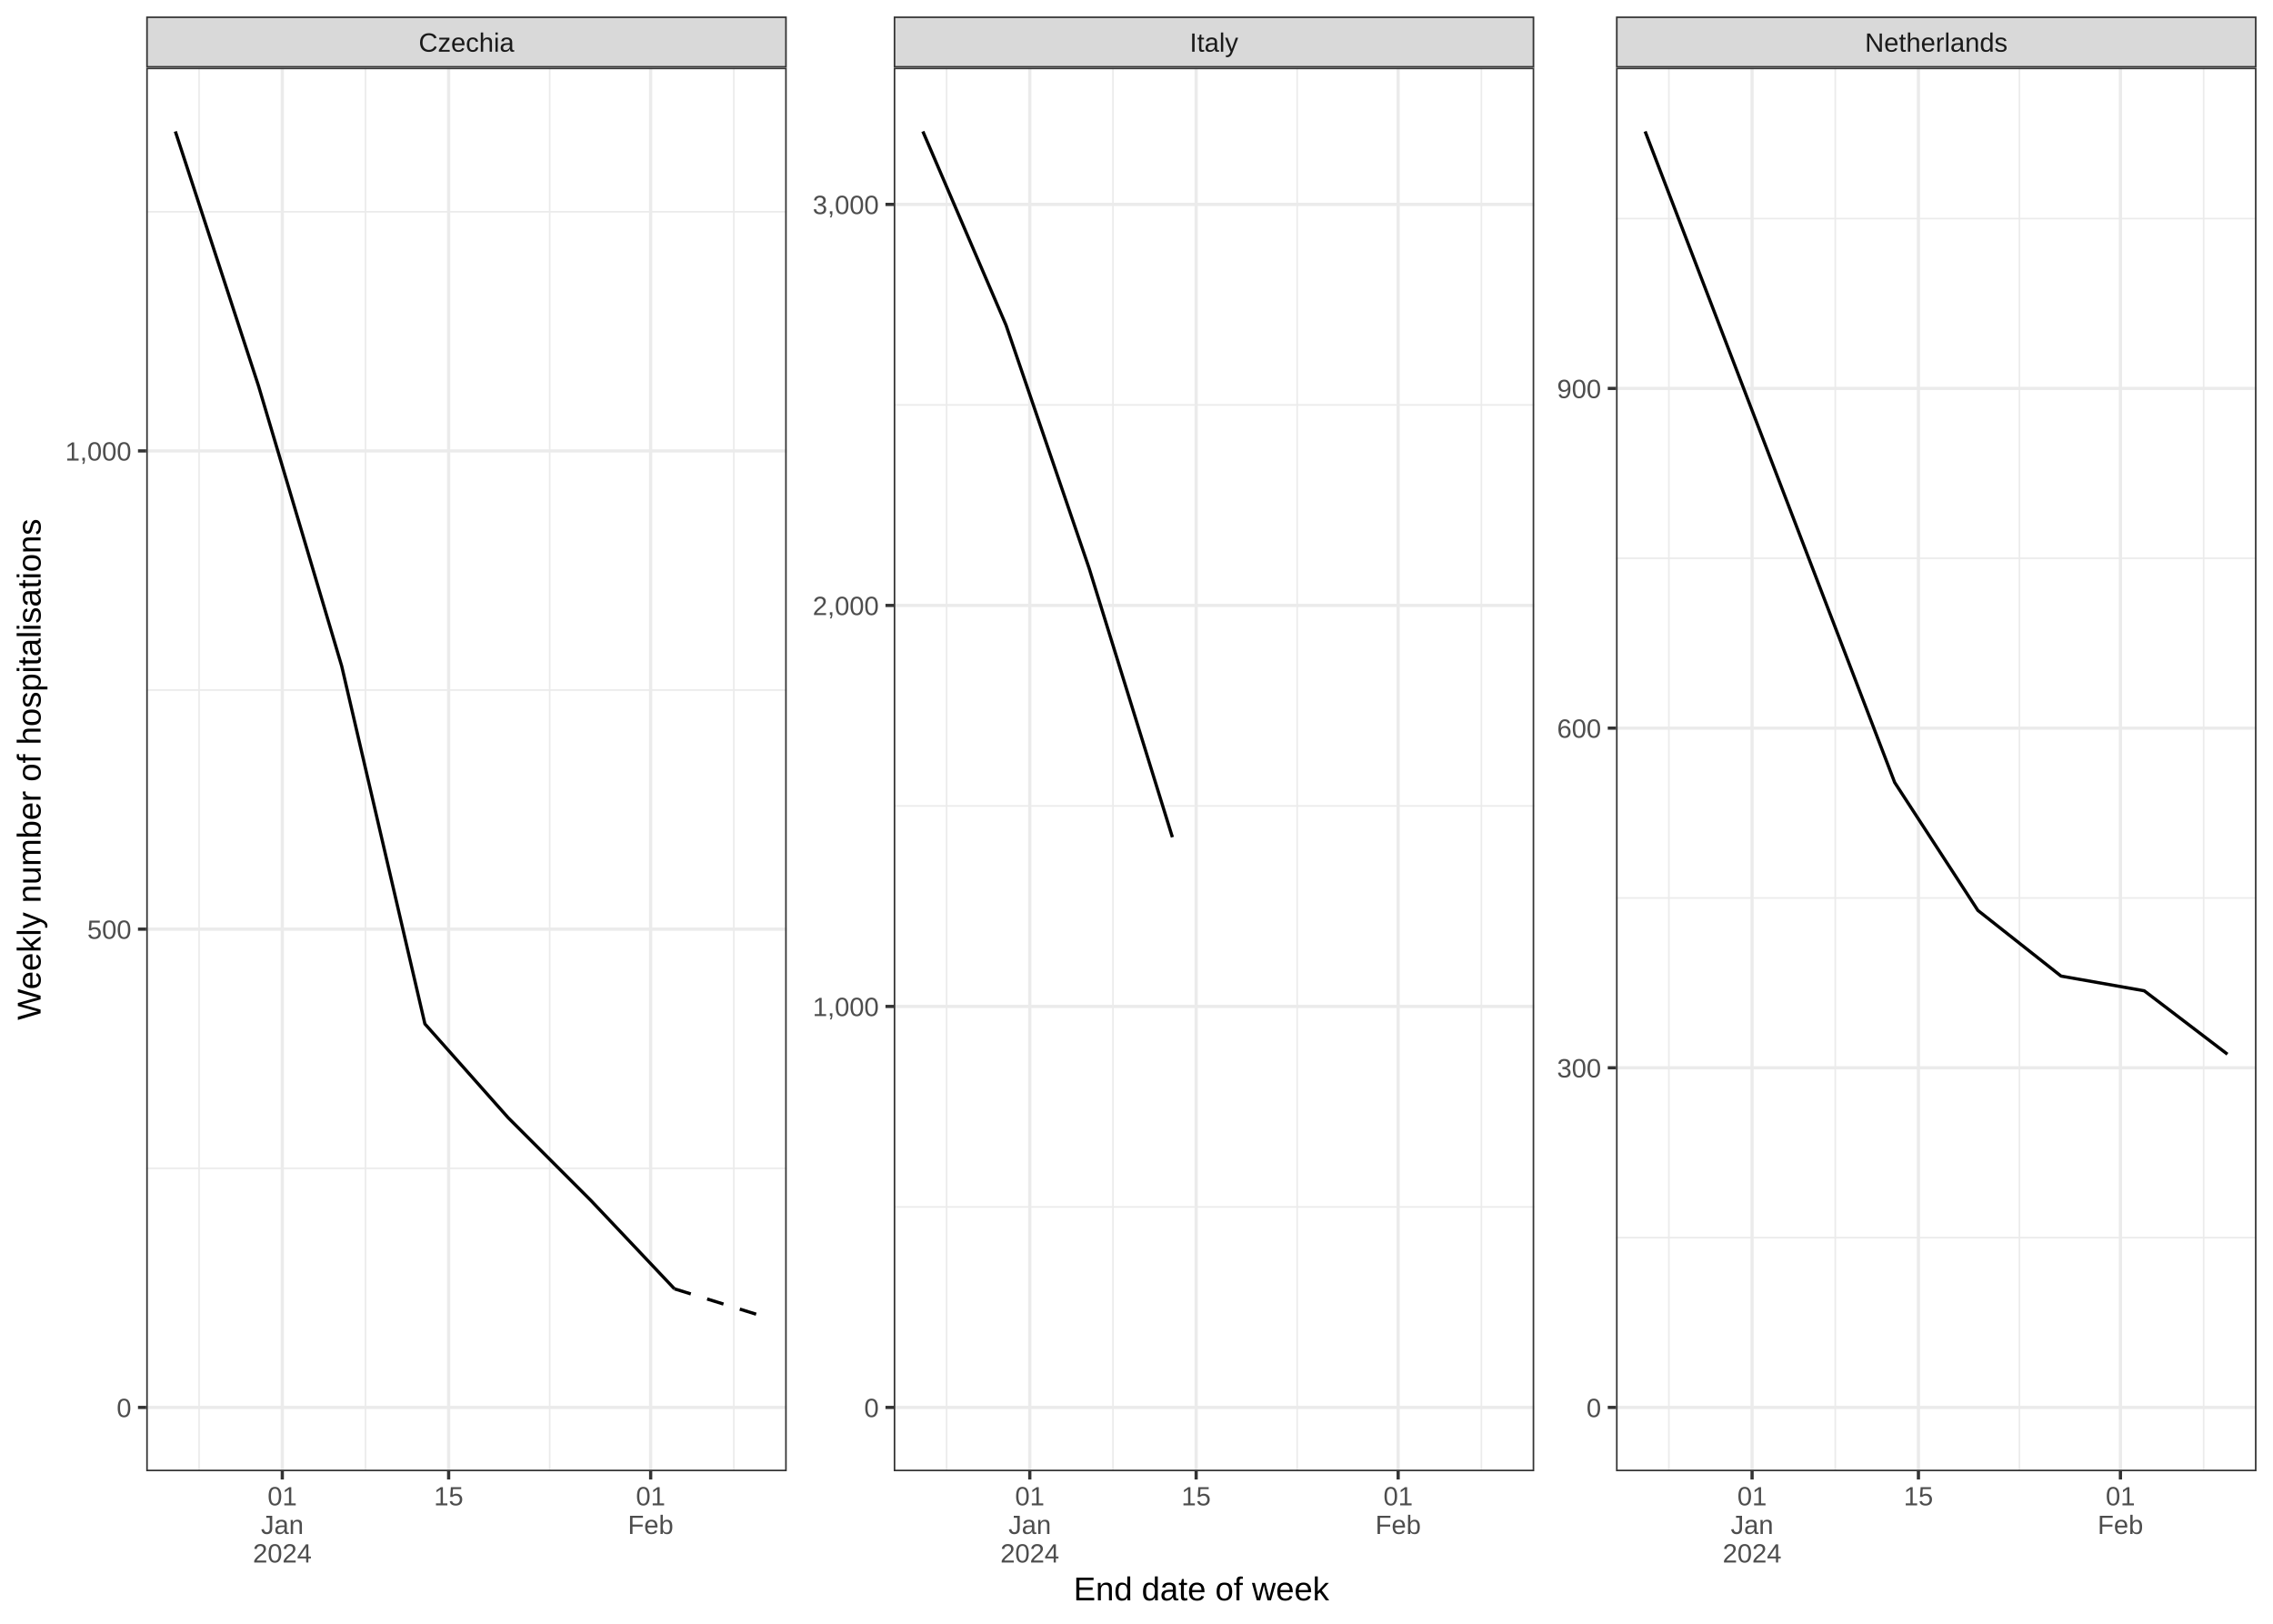
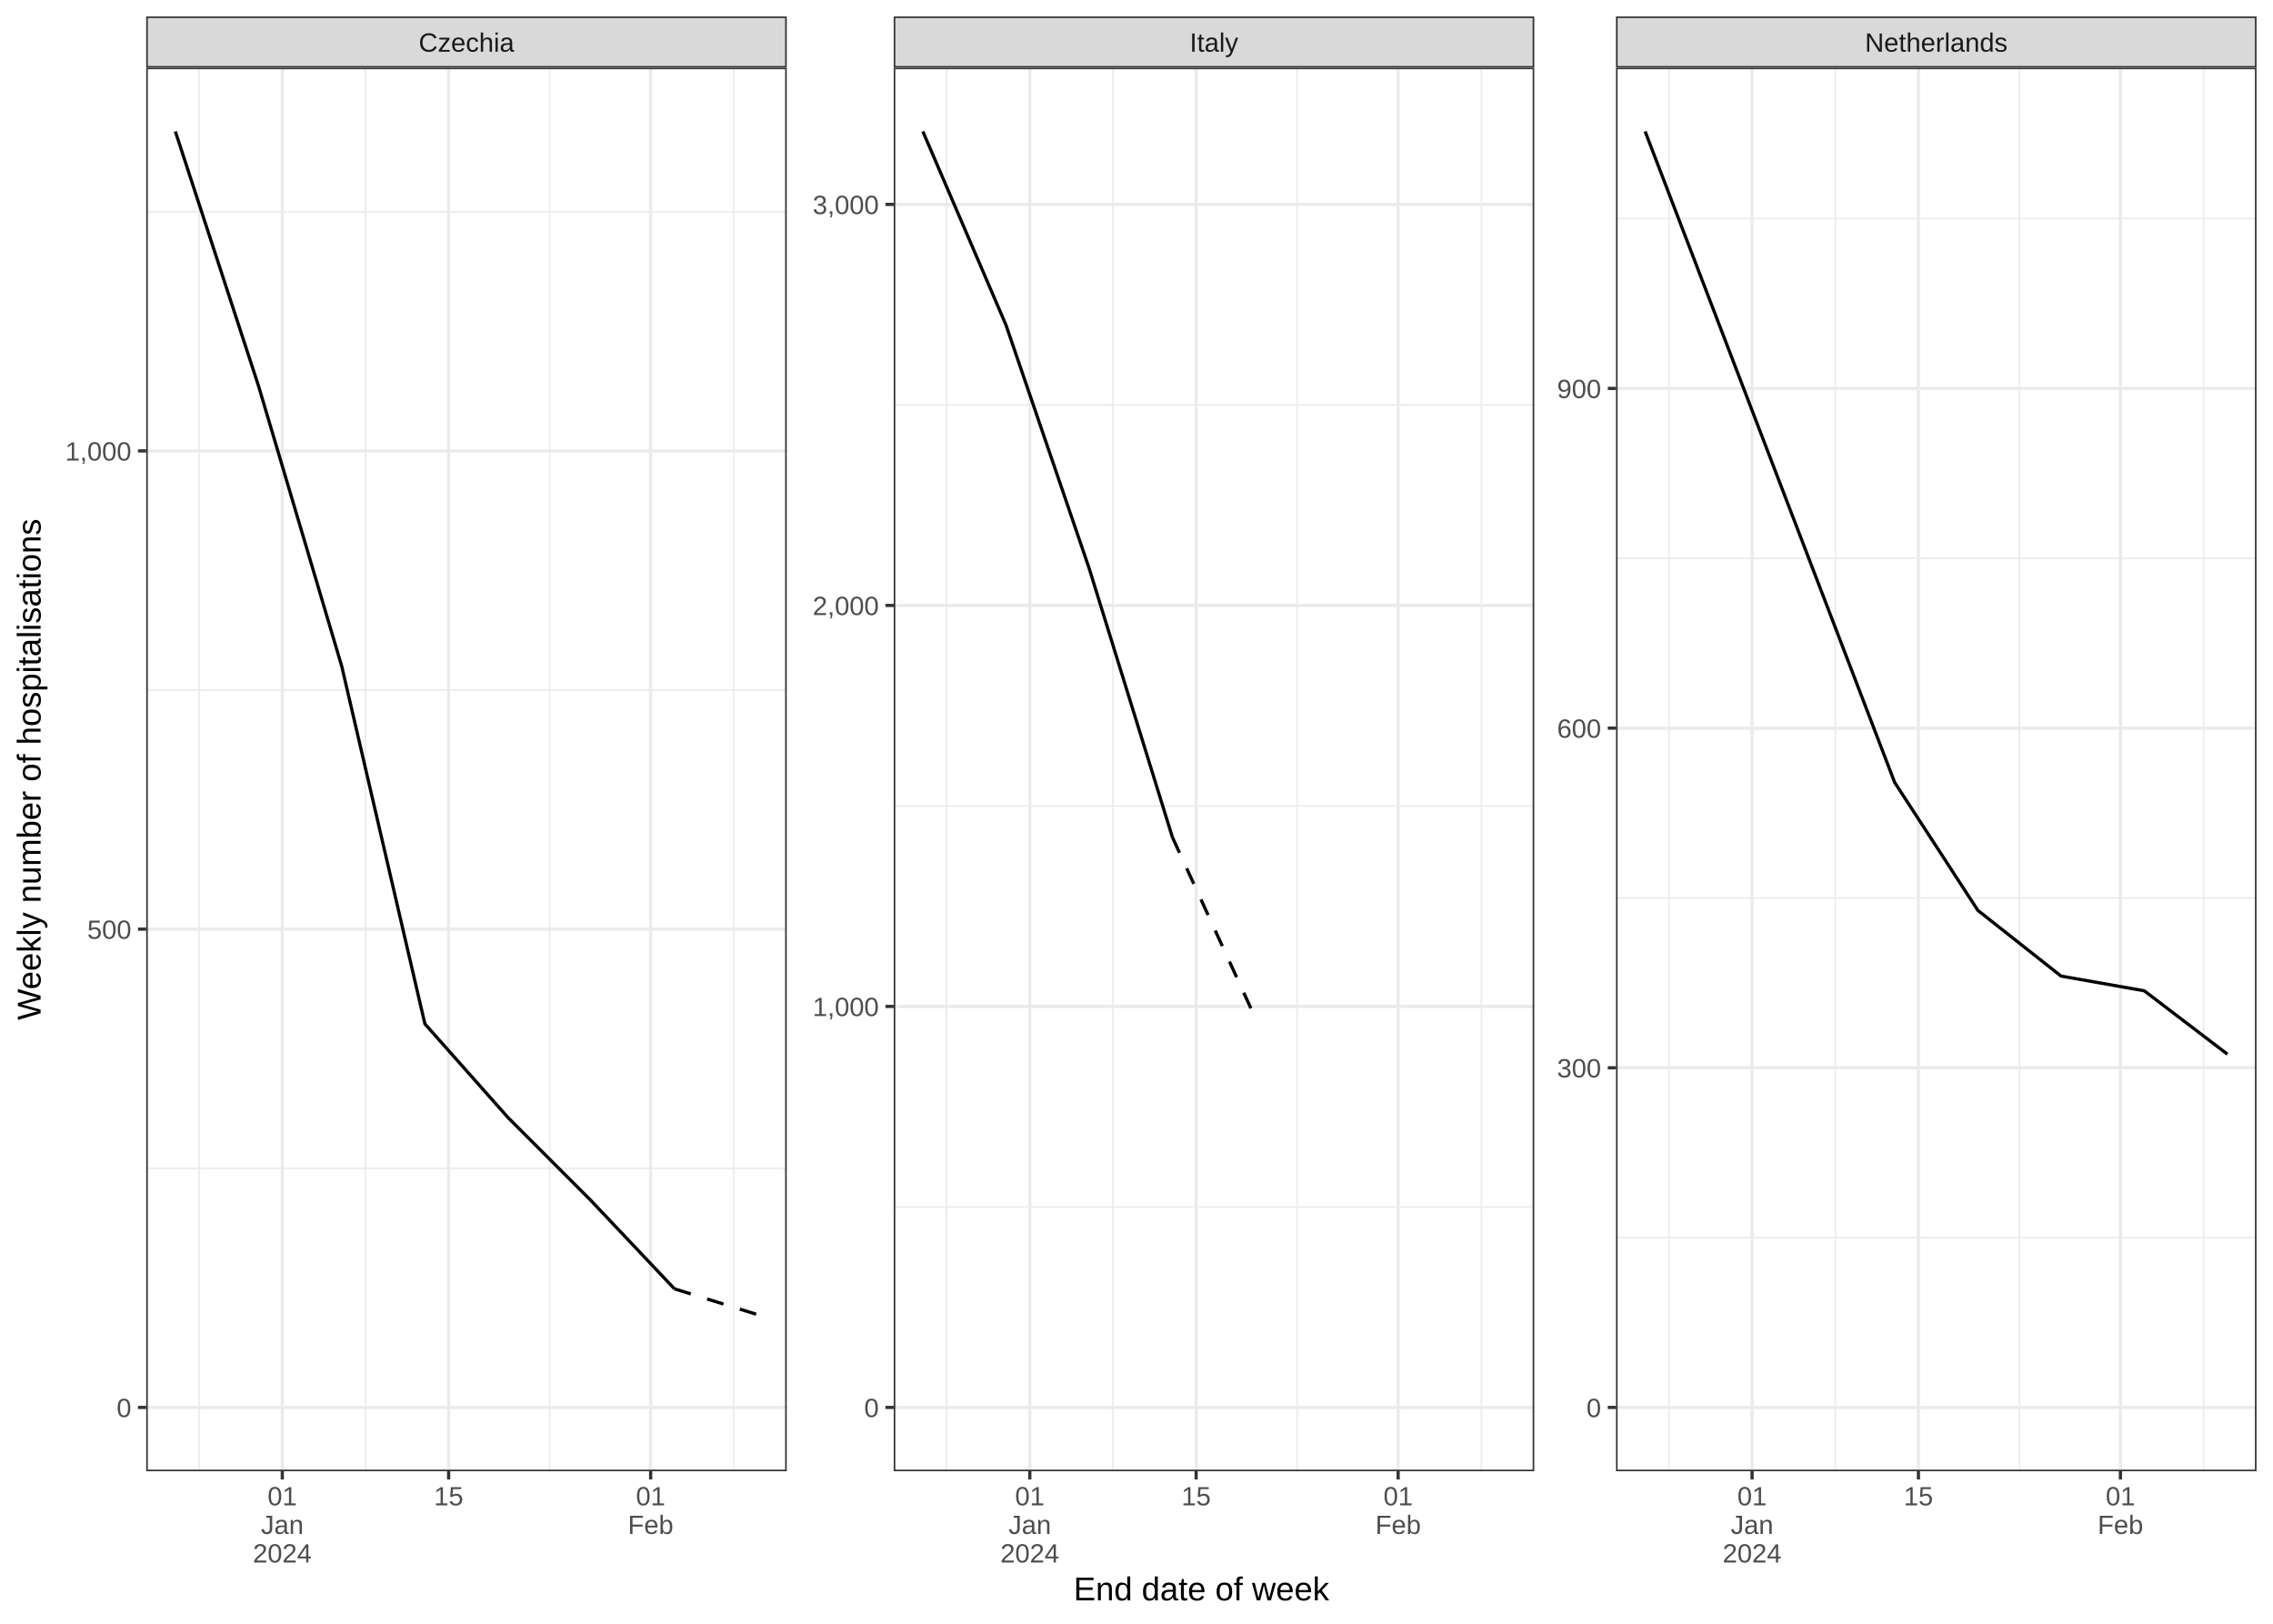
<svg xmlns="http://www.w3.org/2000/svg" class="svglite" width="756.00pt" height="540.00pt" viewBox="0 0 756.00 540.00">
  <defs>
    <style type="text/css">
    .svglite line, .svglite polyline, .svglite polygon, .svglite path, .svglite rect, .svglite circle {
      fill: none;
      stroke: #000000;
      stroke-linecap: round;
      stroke-linejoin: round;
      stroke-miterlimit: 10.00;
    }
    .svglite text {
      white-space: pre;
    }
  </style>
  </defs>
  <rect width="100%" height="100%" style="stroke: none; fill: #FFFFFF;" />
  <defs>
    <clipPath id="cpMC4wMHw3NTYuMDB8MC4wMHw1NDAuMDA=">
      <rect x="0.00" y="0.00" width="756.00" height="540.00" />
    </clipPath>
  </defs>
  <g clip-path="url(#cpMC4wMHw3NTYuMDB8MC4wMHw1NDAuMDA=)">
    <rect x="0.00" y="0.00" width="756.00" height="540.00" style="stroke-width: 1.07; stroke: #FFFFFF; fill: #FFFFFF;" />
  </g>
  <defs>
    <clipPath id="cpNDguNjN8MjYxLjY3fDIyLjQ5fDQ4OS4yOQ==">
      <rect x="48.63" y="22.49" width="213.04" height="466.80" />
    </clipPath>
  </defs>
  <g clip-path="url(#cpNDguNjN8MjYxLjY3fDIyLjQ5fDQ4OS4yOQ==)">
    <rect x="48.63" y="22.49" width="213.04" height="466.80" style="stroke-width: 1.07; stroke: none; fill: #FFFFFF;" />
    <polyline points="48.63,388.54 261.67,388.54 " style="stroke-width: 0.53; stroke: #EBEBEB; stroke-linecap: butt;" />
    <polyline points="48.63,229.49 261.67,229.49 " style="stroke-width: 0.53; stroke: #EBEBEB; stroke-linecap: butt;" />
    <polyline points="48.63,70.43 261.67,70.43 " style="stroke-width: 0.53; stroke: #EBEBEB; stroke-linecap: butt;" />
    <polyline points="66.22,489.29 66.22,22.49 " style="stroke-width: 0.53; stroke: #EBEBEB; stroke-linecap: butt;" />
    <polyline points="121.56,489.29 121.56,22.49 " style="stroke-width: 0.53; stroke: #EBEBEB; stroke-linecap: butt;" />
    <polyline points="182.82,489.29 182.82,22.49 " style="stroke-width: 0.53; stroke: #EBEBEB; stroke-linecap: butt;" />
    <polyline points="244.08,489.29 244.08,22.49 " style="stroke-width: 0.53; stroke: #EBEBEB; stroke-linecap: butt;" />
    <polyline points="48.63,468.07 261.67,468.07 " style="stroke-width: 1.07; stroke: #EBEBEB; stroke-linecap: butt;" />
    <polyline points="48.63,309.01 261.67,309.01 " style="stroke-width: 1.07; stroke: #EBEBEB; stroke-linecap: butt;" />
    <polyline points="48.63,149.96 261.67,149.96 " style="stroke-width: 1.07; stroke: #EBEBEB; stroke-linecap: butt;" />
    <polyline points="93.89,489.29 93.89,22.49 " style="stroke-width: 1.07; stroke: #EBEBEB; stroke-linecap: butt;" />
    <polyline points="149.22,489.29 149.22,22.49 " style="stroke-width: 1.07; stroke: #EBEBEB; stroke-linecap: butt;" />
    <polyline points="216.41,489.29 216.41,22.49 " style="stroke-width: 1.07; stroke: #EBEBEB; stroke-linecap: butt;" />
    <polyline points="58.32,43.71 85.98,128.33 113.65,221.53 141.32,340.51 168.98,371.68 196.65,399.36 224.32,428.62 " style="stroke-width: 1.07; stroke-linecap: butt;" />
    <polyline points="224.32,428.62 251.99,437.21 " style="stroke-width: 1.07; stroke-dasharray: 5.69,5.69; stroke-linecap: butt;" />
    <rect x="48.63" y="22.49" width="213.04" height="466.80" style="stroke-width: 1.07; stroke: #333333;" />
  </g>
  <g clip-path="url(#cpMC4wMHw3NTYuMDB8MC4wMHw1NDAuMDA=)">
</g>
  <defs>
    <clipPath id="cpMjk3LjI1fDUxMC4yOXwyMi40OXw0ODkuMjk=">
      <rect x="297.25" y="22.49" width="213.04" height="466.80" />
    </clipPath>
  </defs>
  <g clip-path="url(#cpMjk3LjI1fDUxMC4yOXwyMi40OXw0ODkuMjk=)">
    <rect x="297.25" y="22.49" width="213.04" height="466.80" style="stroke-width: 1.07; stroke: none; fill: #FFFFFF;" />
    <polyline points="297.25,401.39 510.29,401.39 " style="stroke-width: 0.53; stroke: #EBEBEB; stroke-linecap: butt;" />
    <polyline points="297.25,268.02 510.29,268.02 " style="stroke-width: 0.53; stroke: #EBEBEB; stroke-linecap: butt;" />
    <polyline points="297.25,134.66 510.29,134.66 " style="stroke-width: 0.53; stroke: #EBEBEB; stroke-linecap: butt;" />
    <polyline points="314.84,489.29 314.84,22.49 " style="stroke-width: 0.53; stroke: #EBEBEB; stroke-linecap: butt;" />
    <polyline points="370.17,489.29 370.17,22.49 " style="stroke-width: 0.53; stroke: #EBEBEB; stroke-linecap: butt;" />
    <polyline points="431.44,489.29 431.44,22.49 " style="stroke-width: 0.53; stroke: #EBEBEB; stroke-linecap: butt;" />
    <polyline points="492.70,489.29 492.70,22.49 " style="stroke-width: 0.53; stroke: #EBEBEB; stroke-linecap: butt;" />
    <polyline points="297.25,468.07 510.29,468.07 " style="stroke-width: 1.07; stroke: #EBEBEB; stroke-linecap: butt;" />
    <polyline points="297.25,334.71 510.29,334.71 " style="stroke-width: 1.07; stroke: #EBEBEB; stroke-linecap: butt;" />
    <polyline points="297.25,201.34 510.29,201.34 " style="stroke-width: 1.07; stroke: #EBEBEB; stroke-linecap: butt;" />
    <polyline points="297.25,67.98 510.29,67.98 " style="stroke-width: 1.07; stroke: #EBEBEB; stroke-linecap: butt;" />
    <polyline points="342.51,489.29 342.51,22.49 " style="stroke-width: 1.07; stroke: #EBEBEB; stroke-linecap: butt;" />
    <polyline points="397.84,489.29 397.84,22.49 " style="stroke-width: 1.07; stroke: #EBEBEB; stroke-linecap: butt;" />
    <polyline points="465.03,489.29 465.03,22.49 " style="stroke-width: 1.07; stroke: #EBEBEB; stroke-linecap: butt;" />
    <polyline points="306.94,43.71 334.60,108.12 362.27,189.07 389.94,278.43 " style="stroke-width: 1.07; stroke-linecap: butt;" />
+     <polyline points="389.94,278.43 417.60,338.71 " style="stroke-width: 1.07; stroke-dasharray: 5.69,5.69; stroke-linecap: butt;" />
    <rect x="297.25" y="22.49" width="213.04" height="466.80" style="stroke-width: 1.07; stroke: #333333;" />
  </g>
  <g clip-path="url(#cpMC4wMHw3NTYuMDB8MC4wMHw1NDAuMDA=)">
</g>
  <defs>
    <clipPath id="cpNTM3LjQ4fDc1MC41MnwyMi40OXw0ODkuMjk=">
      <rect x="537.48" y="22.49" width="213.04" height="466.80" />
    </clipPath>
  </defs>
  <g clip-path="url(#cpNTM3LjQ4fDc1MC41MnwyMi40OXw0ODkuMjk=)">
    <rect x="537.48" y="22.49" width="213.04" height="466.80" style="stroke-width: 1.07; stroke: none; fill: #FFFFFF;" />
    <polyline points="537.48,411.59 750.52,411.59 " style="stroke-width: 0.53; stroke: #EBEBEB; stroke-linecap: butt;" />
    <polyline points="537.48,298.63 750.52,298.63 " style="stroke-width: 0.53; stroke: #EBEBEB; stroke-linecap: butt;" />
    <polyline points="537.48,185.66 750.52,185.66 " style="stroke-width: 0.53; stroke: #EBEBEB; stroke-linecap: butt;" />
    <polyline points="537.48,72.70 750.52,72.70 " style="stroke-width: 0.53; stroke: #EBEBEB; stroke-linecap: butt;" />
    <polyline points="555.07,489.29 555.07,22.49 " style="stroke-width: 0.53; stroke: #EBEBEB; stroke-linecap: butt;" />
    <polyline points="610.41,489.29 610.41,22.49 " style="stroke-width: 0.53; stroke: #EBEBEB; stroke-linecap: butt;" />
    <polyline points="671.67,489.29 671.67,22.49 " style="stroke-width: 0.53; stroke: #EBEBEB; stroke-linecap: butt;" />
    <polyline points="732.93,489.29 732.93,22.49 " style="stroke-width: 0.53; stroke: #EBEBEB; stroke-linecap: butt;" />
    <polyline points="537.48,468.07 750.52,468.07 " style="stroke-width: 1.07; stroke: #EBEBEB; stroke-linecap: butt;" />
    <polyline points="537.48,355.11 750.52,355.11 " style="stroke-width: 1.07; stroke: #EBEBEB; stroke-linecap: butt;" />
    <polyline points="537.48,242.15 750.52,242.15 " style="stroke-width: 1.07; stroke: #EBEBEB; stroke-linecap: butt;" />
    <polyline points="537.48,129.18 750.52,129.18 " style="stroke-width: 1.07; stroke: #EBEBEB; stroke-linecap: butt;" />
    <polyline points="582.74,489.29 582.74,22.49 " style="stroke-width: 1.07; stroke: #EBEBEB; stroke-linecap: butt;" />
    <polyline points="638.07,489.29 638.07,22.49 " style="stroke-width: 1.07; stroke: #EBEBEB; stroke-linecap: butt;" />
    <polyline points="705.26,489.29 705.26,22.49 " style="stroke-width: 1.07; stroke: #EBEBEB; stroke-linecap: butt;" />
    <polyline points="547.17,43.71 630.17,260.22 657.84,302.77 685.50,324.61 713.17,329.50 740.84,350.59 " style="stroke-width: 1.07; stroke-linecap: butt;" />
    <rect x="537.48" y="22.49" width="213.04" height="466.80" style="stroke-width: 1.07; stroke: #333333;" />
  </g>
  <g clip-path="url(#cpMC4wMHw3NTYuMDB8MC4wMHw1NDAuMDA=)">
</g>
  <defs>
    <clipPath id="cpNDguNjN8MjYxLjY3fDUuNDh8MjIuNDk=">
      <rect x="48.63" y="5.48" width="213.04" height="17.01" />
    </clipPath>
  </defs>
  <g clip-path="url(#cpNDguNjN8MjYxLjY3fDUuNDh8MjIuNDk=)">
    <rect x="48.63" y="5.48" width="213.04" height="17.01" style="stroke-width: 1.07; stroke: #333333; fill: #D9D9D9;" />
    <text x="155.15" y="17.19" text-anchor="middle" style="font-size: 8.80px;fill: #1A1A1A; font-family: &quot;Liberation Sans&quot;;" textLength="34.42px" lengthAdjust="spacingAndGlyphs">Czechia</text>
  </g>
  <g clip-path="url(#cpMC4wMHw3NTYuMDB8MC4wMHw1NDAuMDA=)">
</g>
  <defs>
    <clipPath id="cpMjk3LjI1fDUxMC4yOXw1LjQ4fDIyLjQ5">
      <rect x="297.25" y="5.48" width="213.04" height="17.01" />
    </clipPath>
  </defs>
  <g clip-path="url(#cpMjk3LjI1fDUxMC4yOXw1LjQ4fDIyLjQ5)">
    <rect x="297.25" y="5.48" width="213.04" height="17.01" style="stroke-width: 1.07; stroke: #333333; fill: #D9D9D9;" />
    <text x="403.77" y="17.19" text-anchor="middle" style="font-size: 8.80px;fill: #1A1A1A; font-family: &quot;Liberation Sans&quot;;" textLength="19.09px" lengthAdjust="spacingAndGlyphs">Italy</text>
  </g>
  <g clip-path="url(#cpMC4wMHw3NTYuMDB8MC4wMHw1NDAuMDA=)">
</g>
  <defs>
    <clipPath id="cpNTM3LjQ4fDc1MC41Mnw1LjQ4fDIyLjQ5">
      <rect x="537.48" y="5.48" width="213.04" height="17.01" />
    </clipPath>
  </defs>
  <g clip-path="url(#cpNTM3LjQ4fDc1MC41Mnw1LjQ4fDIyLjQ5)">
    <rect x="537.48" y="5.48" width="213.04" height="17.01" style="stroke-width: 1.07; stroke: #333333; fill: #D9D9D9;" />
    <text x="644.00" y="17.19" text-anchor="middle" style="font-size: 8.80px;fill: #1A1A1A; font-family: &quot;Liberation Sans&quot;;" textLength="53.63px" lengthAdjust="spacingAndGlyphs">Netherlands</text>
  </g>
  <g clip-path="url(#cpMC4wMHw3NTYuMDB8MC4wMHw1NDAuMDA=)">
    <polyline points="93.89,492.03 93.89,489.29 " style="stroke-width: 1.07; stroke: #333333; stroke-linecap: butt;" />
    <polyline points="149.22,492.03 149.22,489.29 " style="stroke-width: 1.07; stroke: #333333; stroke-linecap: butt;" />
    <polyline points="216.41,492.03 216.41,489.29 " style="stroke-width: 1.07; stroke: #333333; stroke-linecap: butt;" />
    <text x="93.89" y="500.63" text-anchor="middle" style="font-size: 8.80px;fill: #4D4D4D; font-family: &quot;Liberation Sans&quot;;" textLength="11.19px" lengthAdjust="spacingAndGlyphs">01</text>
    <text x="93.89" y="510.14" text-anchor="middle" style="font-size: 8.80px;fill: #4D4D4D; font-family: &quot;Liberation Sans&quot;;" textLength="13.56px" lengthAdjust="spacingAndGlyphs">Jan</text>
    <text x="93.89" y="519.64" text-anchor="middle" style="font-size: 8.80px;fill: #4D4D4D; font-family: &quot;Liberation Sans&quot;;" textLength="22.38px" lengthAdjust="spacingAndGlyphs">2024</text>
    <text x="149.22" y="500.63" text-anchor="middle" style="font-size: 8.80px;fill: #4D4D4D; font-family: &quot;Liberation Sans&quot;;" textLength="11.19px" lengthAdjust="spacingAndGlyphs">15</text>
    <text x="216.41" y="500.63" text-anchor="middle" style="font-size: 8.80px;fill: #4D4D4D; font-family: &quot;Liberation Sans&quot;;" textLength="11.19px" lengthAdjust="spacingAndGlyphs">01</text>
    <text x="216.41" y="510.14" text-anchor="middle" style="font-size: 8.80px;fill: #4D4D4D; font-family: &quot;Liberation Sans&quot;;" textLength="15.58px" lengthAdjust="spacingAndGlyphs">Feb</text>
    <polyline points="342.51,492.03 342.51,489.29 " style="stroke-width: 1.07; stroke: #333333; stroke-linecap: butt;" />
    <polyline points="397.84,492.03 397.84,489.29 " style="stroke-width: 1.07; stroke: #333333; stroke-linecap: butt;" />
    <polyline points="465.03,492.03 465.03,489.29 " style="stroke-width: 1.07; stroke: #333333; stroke-linecap: butt;" />
    <text x="342.51" y="500.63" text-anchor="middle" style="font-size: 8.80px;fill: #4D4D4D; font-family: &quot;Liberation Sans&quot;;" textLength="11.19px" lengthAdjust="spacingAndGlyphs">01</text>
    <text x="342.51" y="510.14" text-anchor="middle" style="font-size: 8.80px;fill: #4D4D4D; font-family: &quot;Liberation Sans&quot;;" textLength="13.56px" lengthAdjust="spacingAndGlyphs">Jan</text>
    <text x="342.51" y="519.64" text-anchor="middle" style="font-size: 8.80px;fill: #4D4D4D; font-family: &quot;Liberation Sans&quot;;" textLength="22.38px" lengthAdjust="spacingAndGlyphs">2024</text>
    <text x="397.84" y="500.63" text-anchor="middle" style="font-size: 8.80px;fill: #4D4D4D; font-family: &quot;Liberation Sans&quot;;" textLength="11.19px" lengthAdjust="spacingAndGlyphs">15</text>
    <text x="465.03" y="500.63" text-anchor="middle" style="font-size: 8.80px;fill: #4D4D4D; font-family: &quot;Liberation Sans&quot;;" textLength="11.19px" lengthAdjust="spacingAndGlyphs">01</text>
    <text x="465.03" y="510.14" text-anchor="middle" style="font-size: 8.80px;fill: #4D4D4D; font-family: &quot;Liberation Sans&quot;;" textLength="15.58px" lengthAdjust="spacingAndGlyphs">Feb</text>
    <polyline points="582.74,492.03 582.74,489.29 " style="stroke-width: 1.07; stroke: #333333; stroke-linecap: butt;" />
    <polyline points="638.07,492.03 638.07,489.29 " style="stroke-width: 1.07; stroke: #333333; stroke-linecap: butt;" />
    <polyline points="705.26,492.03 705.26,489.29 " style="stroke-width: 1.07; stroke: #333333; stroke-linecap: butt;" />
    <text x="582.74" y="500.63" text-anchor="middle" style="font-size: 8.80px;fill: #4D4D4D; font-family: &quot;Liberation Sans&quot;;" textLength="11.19px" lengthAdjust="spacingAndGlyphs">01</text>
    <text x="582.74" y="510.14" text-anchor="middle" style="font-size: 8.80px;fill: #4D4D4D; font-family: &quot;Liberation Sans&quot;;" textLength="13.56px" lengthAdjust="spacingAndGlyphs">Jan</text>
    <text x="582.74" y="519.64" text-anchor="middle" style="font-size: 8.80px;fill: #4D4D4D; font-family: &quot;Liberation Sans&quot;;" textLength="22.38px" lengthAdjust="spacingAndGlyphs">2024</text>
    <text x="638.07" y="500.63" text-anchor="middle" style="font-size: 8.80px;fill: #4D4D4D; font-family: &quot;Liberation Sans&quot;;" textLength="11.19px" lengthAdjust="spacingAndGlyphs">15</text>
    <text x="705.26" y="500.63" text-anchor="middle" style="font-size: 8.80px;fill: #4D4D4D; font-family: &quot;Liberation Sans&quot;;" textLength="11.19px" lengthAdjust="spacingAndGlyphs">01</text>
    <text x="705.26" y="510.14" text-anchor="middle" style="font-size: 8.80px;fill: #4D4D4D; font-family: &quot;Liberation Sans&quot;;" textLength="15.58px" lengthAdjust="spacingAndGlyphs">Feb</text>
    <text x="532.55" y="471.28" text-anchor="end" style="font-size: 8.80px;fill: #4D4D4D; font-family: &quot;Liberation Sans&quot;;" textLength="5.59px" lengthAdjust="spacingAndGlyphs">0</text>
    <text x="532.55" y="358.31" text-anchor="end" style="font-size: 8.80px;fill: #4D4D4D; font-family: &quot;Liberation Sans&quot;;" textLength="16.78px" lengthAdjust="spacingAndGlyphs">300</text>
    <text x="532.55" y="245.35" text-anchor="end" style="font-size: 8.80px;fill: #4D4D4D; font-family: &quot;Liberation Sans&quot;;" textLength="16.78px" lengthAdjust="spacingAndGlyphs">600</text>
    <text x="532.55" y="132.39" text-anchor="end" style="font-size: 8.80px;fill: #4D4D4D; font-family: &quot;Liberation Sans&quot;;" textLength="16.78px" lengthAdjust="spacingAndGlyphs">900</text>
    <polyline points="534.74,468.07 537.48,468.07 " style="stroke-width: 1.07; stroke: #333333; stroke-linecap: butt;" />
    <polyline points="534.74,355.11 537.48,355.11 " style="stroke-width: 1.07; stroke: #333333; stroke-linecap: butt;" />
    <polyline points="534.74,242.15 537.48,242.15 " style="stroke-width: 1.07; stroke: #333333; stroke-linecap: butt;" />
    <polyline points="534.74,129.18 537.48,129.18 " style="stroke-width: 1.07; stroke: #333333; stroke-linecap: butt;" />
    <text x="292.32" y="471.28" text-anchor="end" style="font-size: 8.80px;fill: #4D4D4D; font-family: &quot;Liberation Sans&quot;;" textLength="5.59px" lengthAdjust="spacingAndGlyphs">0</text>
    <text x="292.32" y="337.91" text-anchor="end" style="font-size: 8.80px;fill: #4D4D4D; font-family: &quot;Liberation Sans&quot;;" textLength="25.17px" lengthAdjust="spacingAndGlyphs">1,000</text>
    <text x="292.32" y="204.55" text-anchor="end" style="font-size: 8.80px;fill: #4D4D4D; font-family: &quot;Liberation Sans&quot;;" textLength="25.17px" lengthAdjust="spacingAndGlyphs">2,000</text>
    <text x="292.32" y="71.19" text-anchor="end" style="font-size: 8.80px;fill: #4D4D4D; font-family: &quot;Liberation Sans&quot;;" textLength="25.17px" lengthAdjust="spacingAndGlyphs">3,000</text>
    <polyline points="294.51,468.07 297.25,468.07 " style="stroke-width: 1.07; stroke: #333333; stroke-linecap: butt;" />
    <polyline points="294.51,334.71 297.25,334.71 " style="stroke-width: 1.07; stroke: #333333; stroke-linecap: butt;" />
    <polyline points="294.51,201.34 297.25,201.34 " style="stroke-width: 1.07; stroke: #333333; stroke-linecap: butt;" />
    <polyline points="294.51,67.98 297.25,67.98 " style="stroke-width: 1.07; stroke: #333333; stroke-linecap: butt;" />
    <text x="43.70" y="471.28" text-anchor="end" style="font-size: 8.80px;fill: #4D4D4D; font-family: &quot;Liberation Sans&quot;;" textLength="5.59px" lengthAdjust="spacingAndGlyphs">0</text>
    <text x="43.70" y="312.22" text-anchor="end" style="font-size: 8.80px;fill: #4D4D4D; font-family: &quot;Liberation Sans&quot;;" textLength="16.78px" lengthAdjust="spacingAndGlyphs">500</text>
    <text x="43.70" y="153.17" text-anchor="end" style="font-size: 8.80px;fill: #4D4D4D; font-family: &quot;Liberation Sans&quot;;" textLength="25.17px" lengthAdjust="spacingAndGlyphs">1,000</text>
    <polyline points="45.89,468.07 48.63,468.07 " style="stroke-width: 1.07; stroke: #333333; stroke-linecap: butt;" />
    <polyline points="45.89,309.01 48.63,309.01 " style="stroke-width: 1.07; stroke: #333333; stroke-linecap: butt;" />
    <polyline points="45.89,149.96 48.63,149.96 " style="stroke-width: 1.07; stroke: #333333; stroke-linecap: butt;" />
    <text x="399.58" y="532.23" text-anchor="middle" style="font-size: 11.00px; font-family: &quot;Liberation Sans&quot;;" textLength="95.72px" lengthAdjust="spacingAndGlyphs">End date of week</text>
    <text transform="translate(13.50,255.89) rotate(-90)" text-anchor="middle" style="font-size: 11.00px; font-family: &quot;Liberation Sans&quot;;" textLength="189.66px" lengthAdjust="spacingAndGlyphs">Weekly number of hospitalisations</text>
  </g>
</svg>
